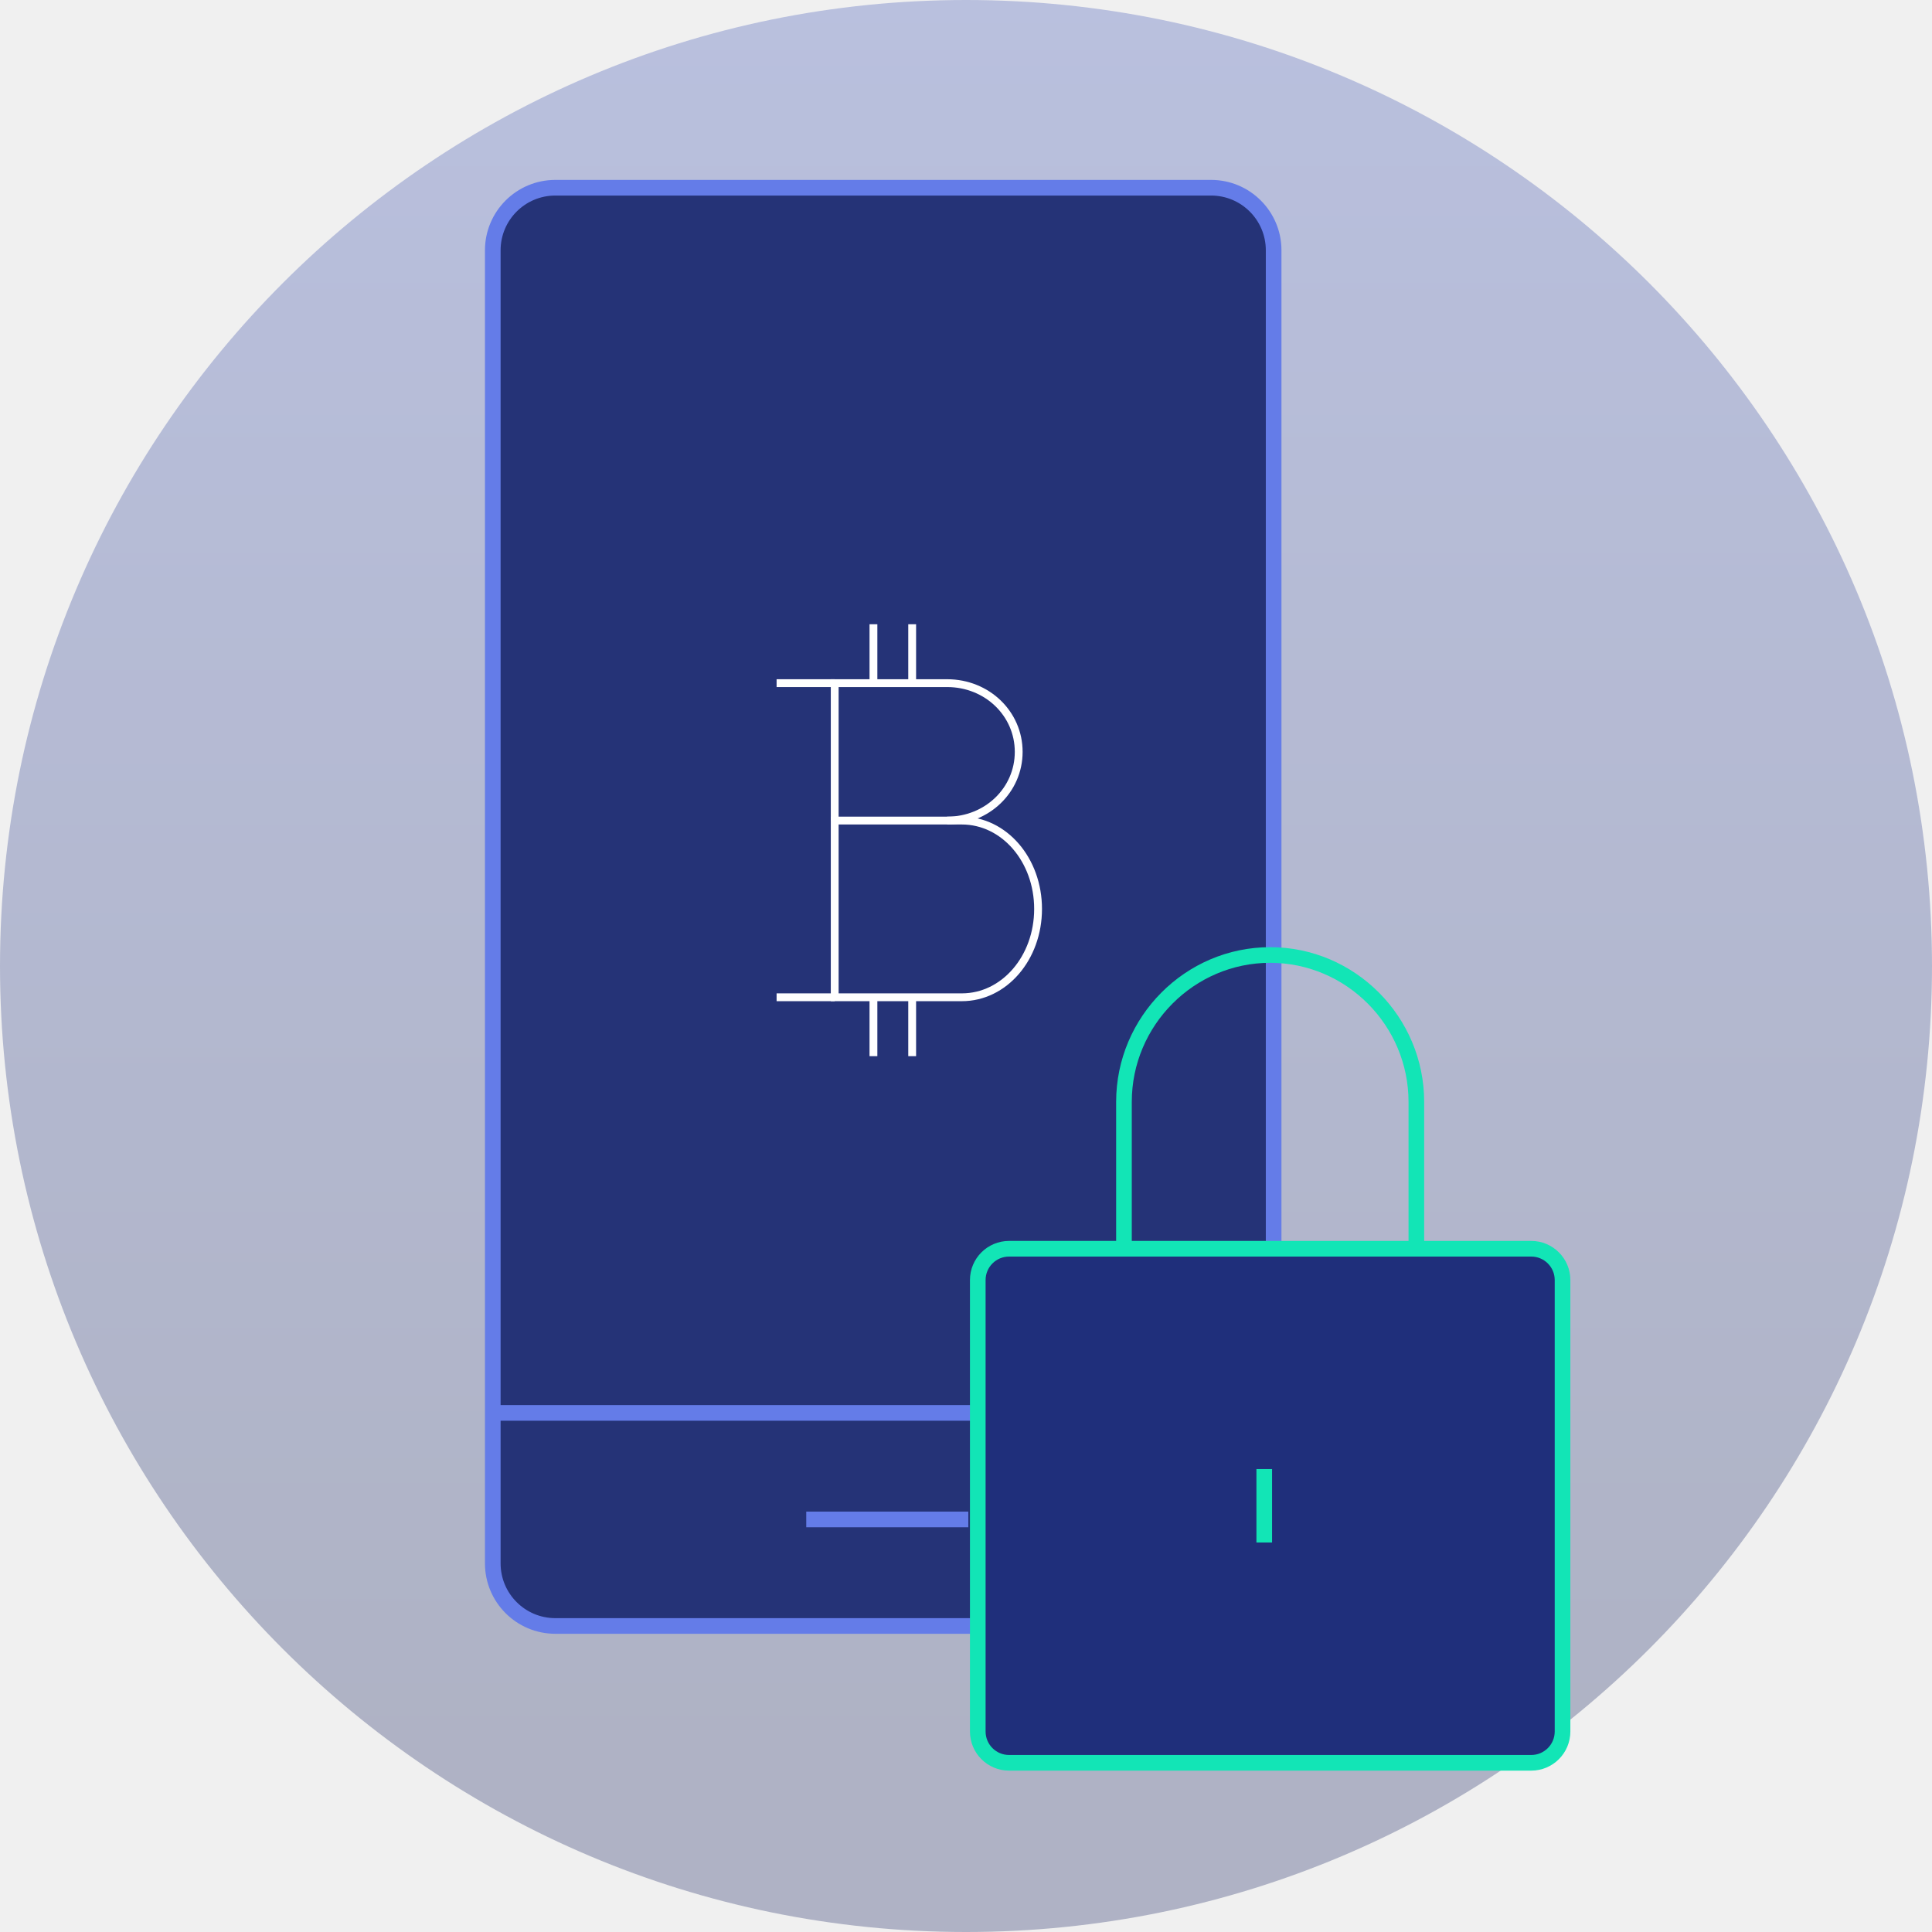
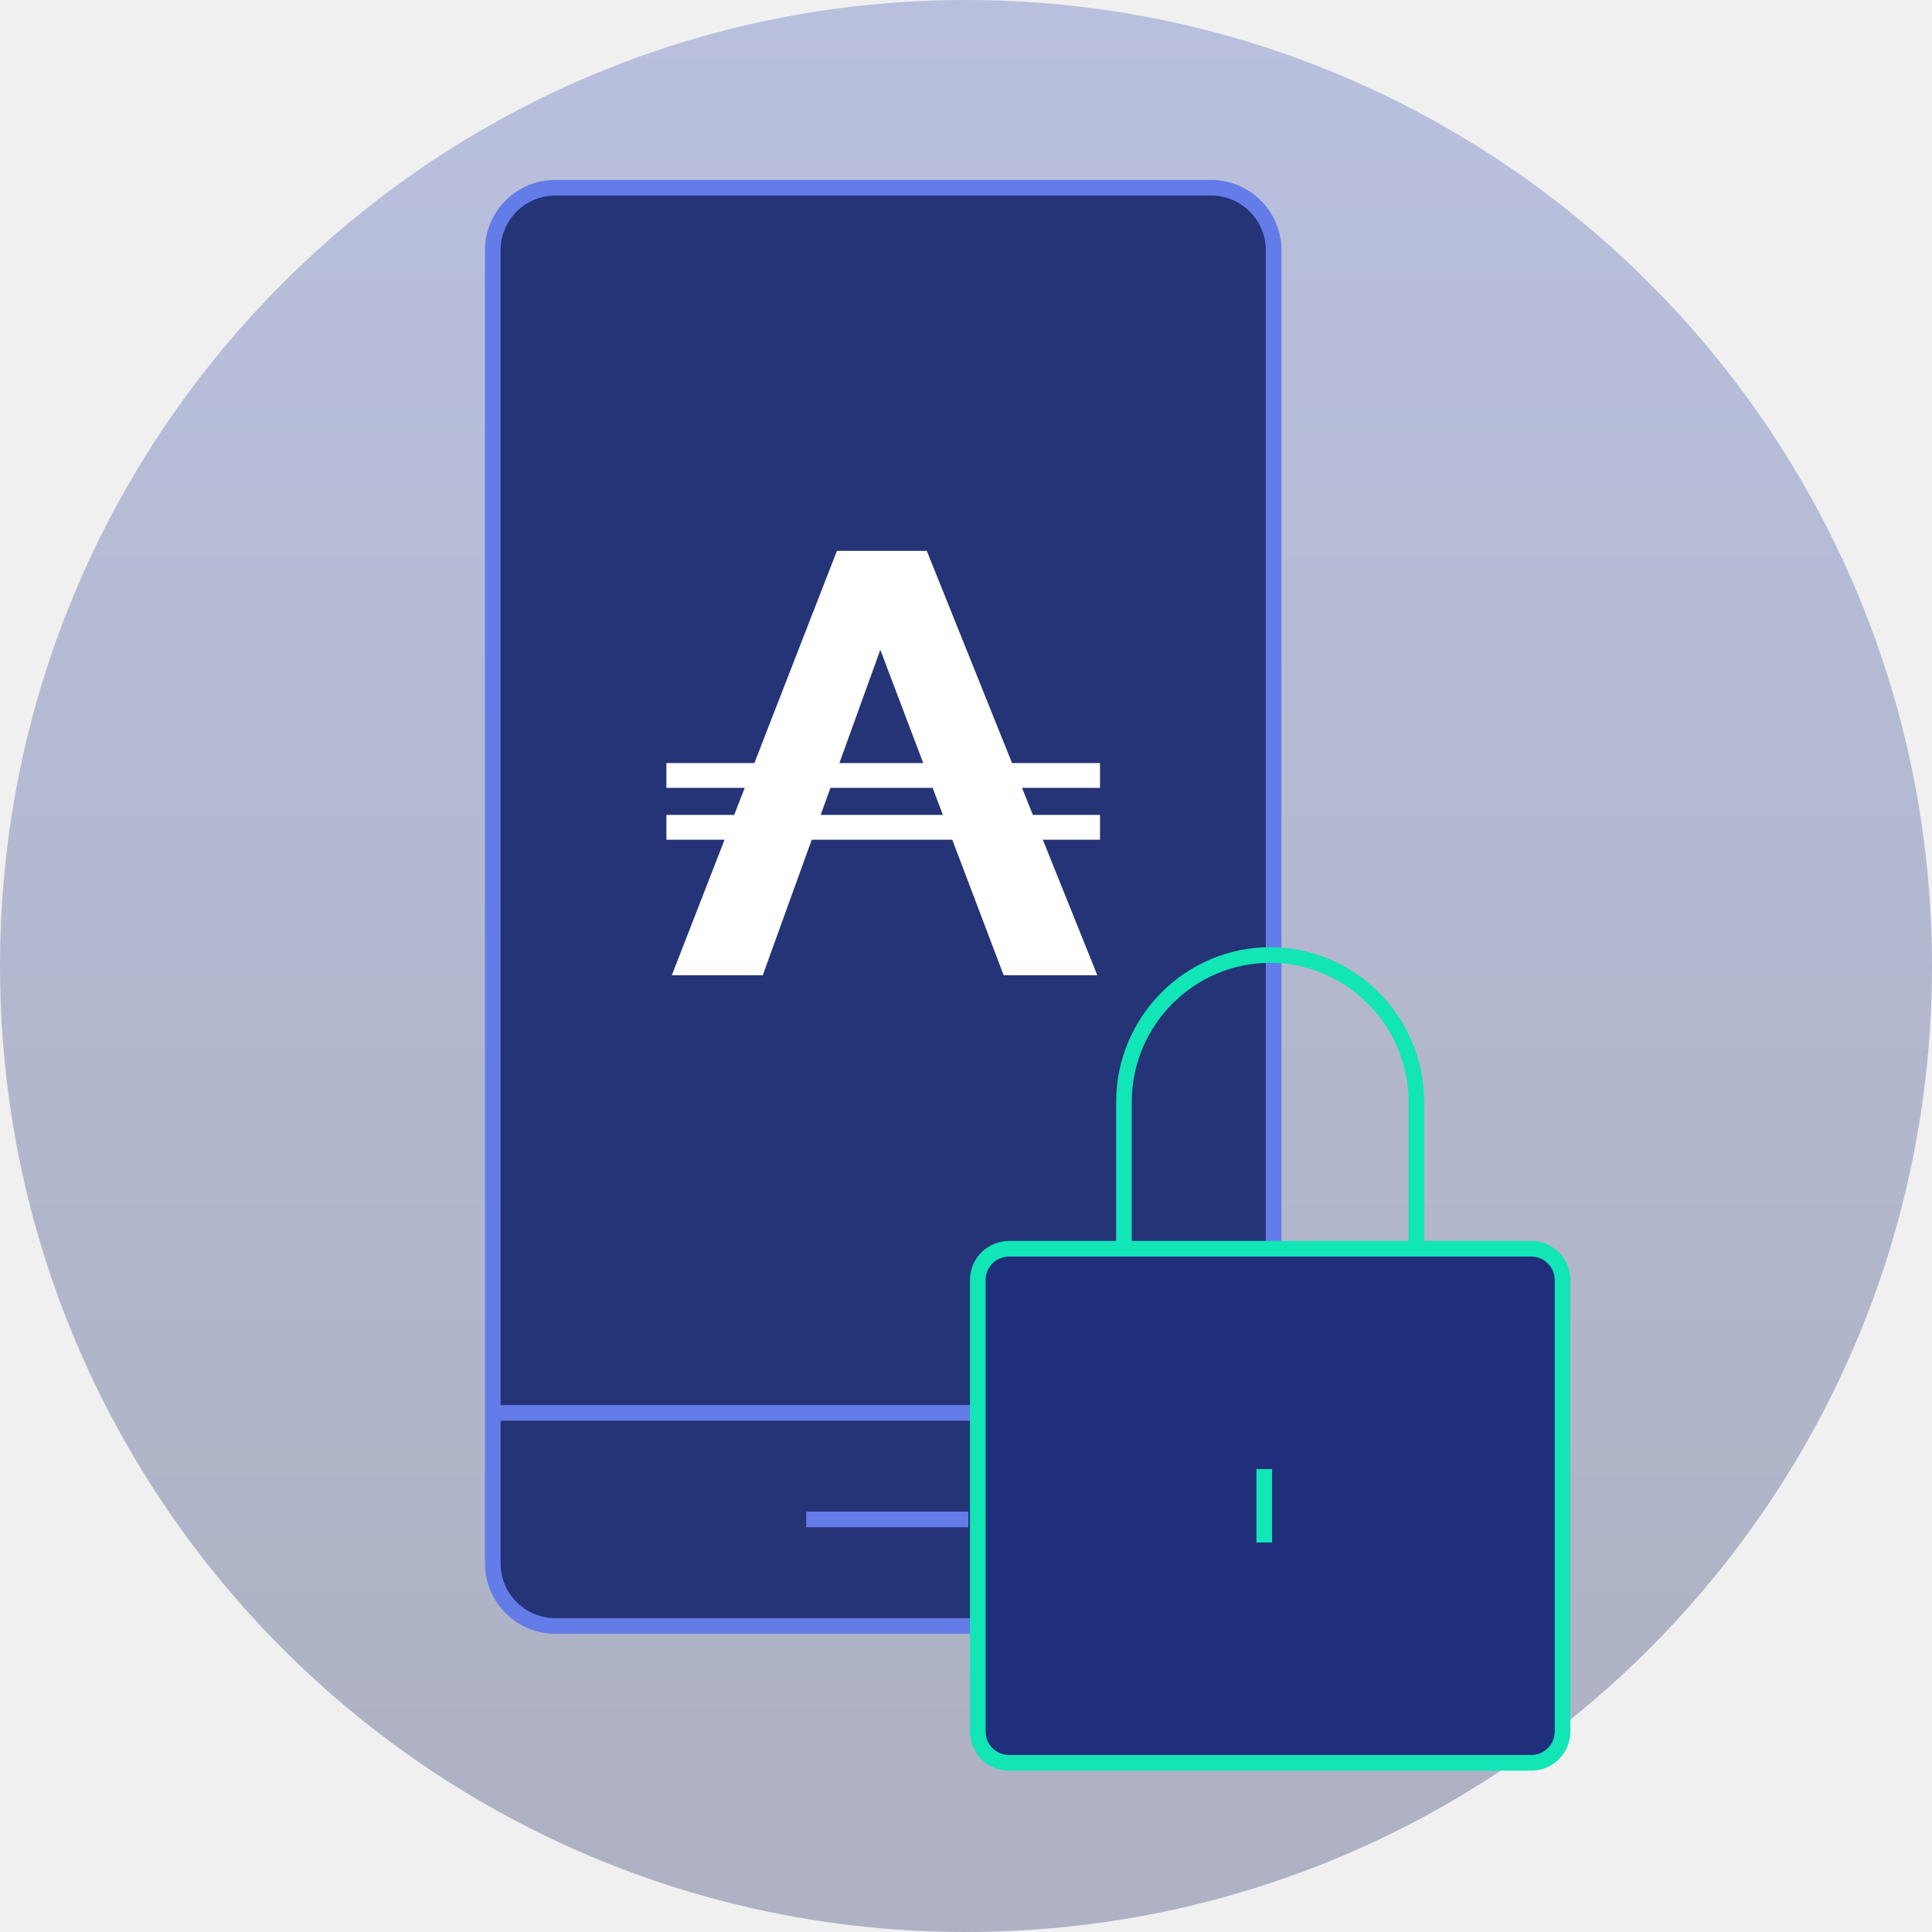
- <svg xmlns="http://www.w3.org/2000/svg" width="247px" height="247px" viewBox="0 0 247 247" version="1.1">
-   <defs>
-     <linearGradient x1="50%" y1="0%" x2="50%" y2="89.467%" id="linearGradient-1">
-       <stop stop-color="#3950B5" offset="0%" />
-       <stop stop-color="#162360" offset="100%" />
+ <svg xmlns="http://www.w3.org/2000/svg" version="1.1" id="Layer_1" x="0px" y="0px" width="247px" height="247px" viewBox="0 0 247 247" enable-background="new 0 0 247 247" xml:space="preserve">
+   <g>
+     <linearGradient id="Oval-2_1_" gradientUnits="userSpaceOnUse" x1="-514.797" y1="1082.798" x2="-514.797" y2="1081.903" gradientTransform="matrix(247 0 0 -247 127278.5 267451)">
+       <stop offset="0" style="stop-color:#3950B5" />
+       <stop offset="1" style="stop-color:#162360" />
    </linearGradient>
-   </defs>
-   <g id="Onboarding" stroke="none" stroke-width="1" fill="none" fill-rule="evenodd">
-     <g id="0.2.3---Tour-3" transform="translate(-64, -210)">
-       <g id="bg-3" transform="translate(64, 210)">
-         <path d="M123.5,247 C191.707,247 247,191.707 247,123.5 C247,55.293 191.707,1.42108547e-14 123.5,1.42108547e-14 C55.293,1.42108547e-14 1.42108547e-14,55.293 1.42108547e-14,123.5 C1.42108547e-14,191.707 55.293,247 123.5,247 Z" id="Oval-2" fill="url(#linearGradient-1)" opacity="0.3" />
-         <rect id="Combined-Shape" stroke="#647CE8" stroke-width="2" fill="#253377" x="63" y="24" width="99.831" height="183.875" rx="8" />
-         <path d="M63.52,180.635 L162.311,180.635" id="Line" stroke="#647CE8" stroke-width="2" stroke-linecap="square" />
-         <path d="M104.076,194.255 L122.795,194.255" id="Line" stroke="#647CE8" stroke-width="2" stroke-linecap="square" />
-         <g id="Group-4" transform="translate(90, 76)" stroke="#FFFFFF">
-           <g id="top-up">
-             <g id="shopping-48px-outline_bitcoin" transform="translate(8.666667, 3.180606)">
-               <g id="Group" transform="translate(0.619048, 0.627502)">
-                 <path d="M12.381,0 L12.381,7.53" id="Shape" />
-                 <path d="M17.333,0 L17.333,7.53" id="Shape" />
-                 <path d="M12.381,47.69 L12.381,55.22" id="Shape" />
-                 <path d="M17.333,47.69 L17.333,55.22" id="Shape" />
-                 <path d="M0,47.69 L7.429,47.69" id="Shape-Copy" />
-                 <path d="M0,7.53 L7.429,7.53" id="Shape-Copy-2" />
-                 <path d="M7.429,25.1 L7.429,7.53 L21.804,7.53 C26.901,7.53 30.952,11.421 30.952,16.315 C30.952,21.21 26.901,25.1 21.804,25.1" id="Shape" />
-                 <path d="M7.429,47.69 L7.429,25.1 L23.679,25.1 C29.095,25.1 33.429,30.12 33.429,36.395 C33.429,42.67 29.095,47.69 23.679,47.69 L7.429,47.69 Z" id="Shape" />
-               </g>
-             </g>
-           </g>
-         </g>
-         <g id="Group-3" transform="translate(125, 122)" stroke="#12E5B6" stroke-width="2">
-           <rect id="Rectangle-path" fill="#1F2F7B" x="0.005" y="37.648" width="74.76" height="65.721" rx="4" />
-           <path d="M18.695,37.648 L18.695,18.871 C18.695,8.543 27.106,0.093 37.385,0.093 L37.385,0.093 C47.665,0.093 56.076,8.543 56.076,18.871 L56.076,37.648" id="Shape" />
-           <path d="M36.63,65.815 L36.63,75.203" id="Shape" fill="#F9F9F9" />
-         </g>
-       </g>
+     <path id="Oval-2" opacity="0.3" fill="url(#Oval-2_1_)" enable-background="new    " d="M123.5,247   c68.207,0,123.5-55.293,123.5-123.5S191.707,0,123.5,0S0,55.293,0,123.5S55.293,247,123.5,247z" />
+     <path id="Combined-Shape" fill="#253377" stroke="#647CE8" stroke-width="2" d="M71,24h83.831c4.418,0,8,3.582,8,8v167.875   c0,4.418-3.582,8-8,8H71c-4.418,0-8-3.582-8-8V32C63,27.582,66.582,24,71,24z" />
+     <path id="Line" fill="none" stroke="#647CE8" stroke-width="2" stroke-linecap="square" d="M63.52,180.635h98.791" />
+     <path id="Line_1_" fill="none" stroke="#647CE8" stroke-width="2" stroke-linecap="square" d="M104.076,194.255h18.718" />
+     <g id="Group-3" transform="translate(125, 122)">
+       <path id="Rectangle-path" fill="#1F2F7B" stroke="#12E5B6" stroke-width="2" d="M4.006,37.648h66.76c2.209,0,4,1.791,4,4V99.37    c0,2.209-1.791,4-4,4H4.006c-2.209,0-4-1.791-4-4V41.648C0.006,39.439,1.797,37.648,4.006,37.648z" />
+       <path id="Shape_6_" fill="none" stroke="#12E5B6" stroke-width="2" d="M18.695,37.648V18.871c0-10.328,8.41-18.778,18.69-18.778    l0,0c10.279,0,18.69,8.45,18.69,18.778v18.777" />
+       <path id="Shape_7_" fill="#F9F9F9" stroke="#12E5B6" stroke-width="2" d="M36.63,65.814v9.389" />
+     </g>
+     <g>
+       <polygon fill="#FFFFFF" points="128.314,124.684 140.287,124.684 118.486,70.425 106.998,70.425 85.89,124.684 97.517,124.684     112.545,83.076   " />
+       <rect x="85.198" y="104.184" fill="#FFFFFF" width="55.435" height="3.171" />
+       <rect x="85.198" y="97.554" fill="#FFFFFF" width="55.435" height="3.172" />
    </g>
  </g>
</svg>
